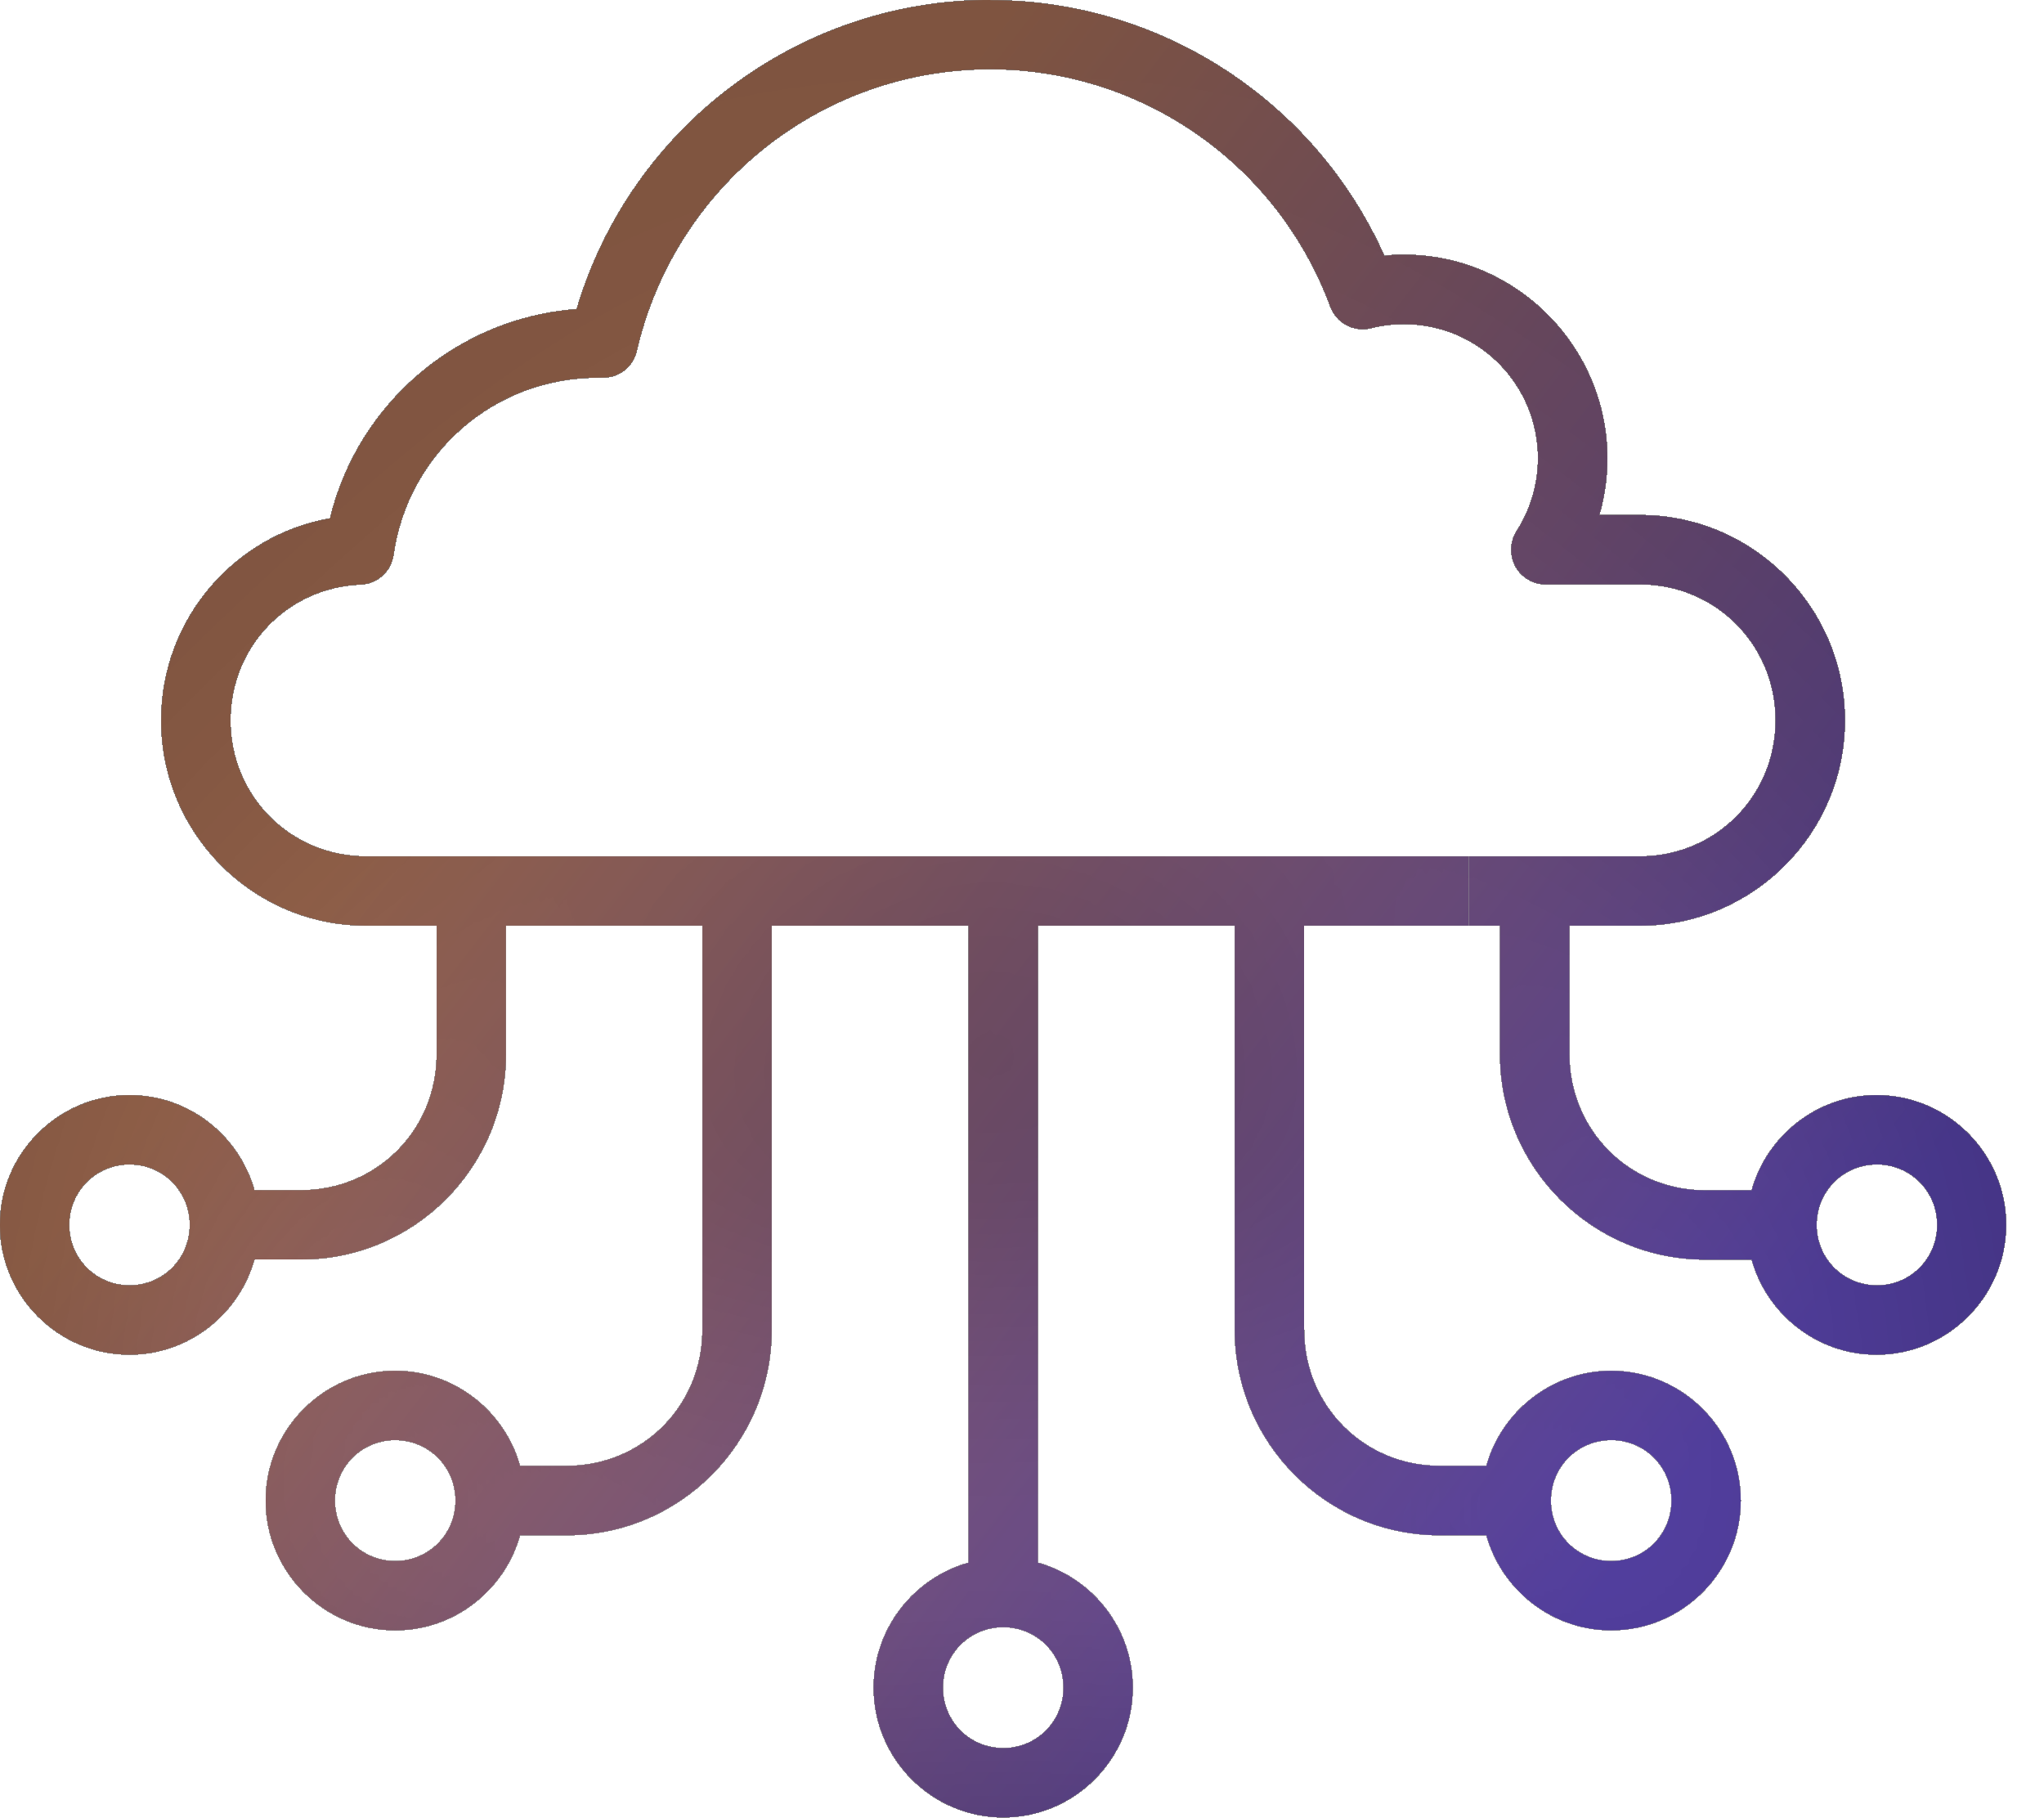
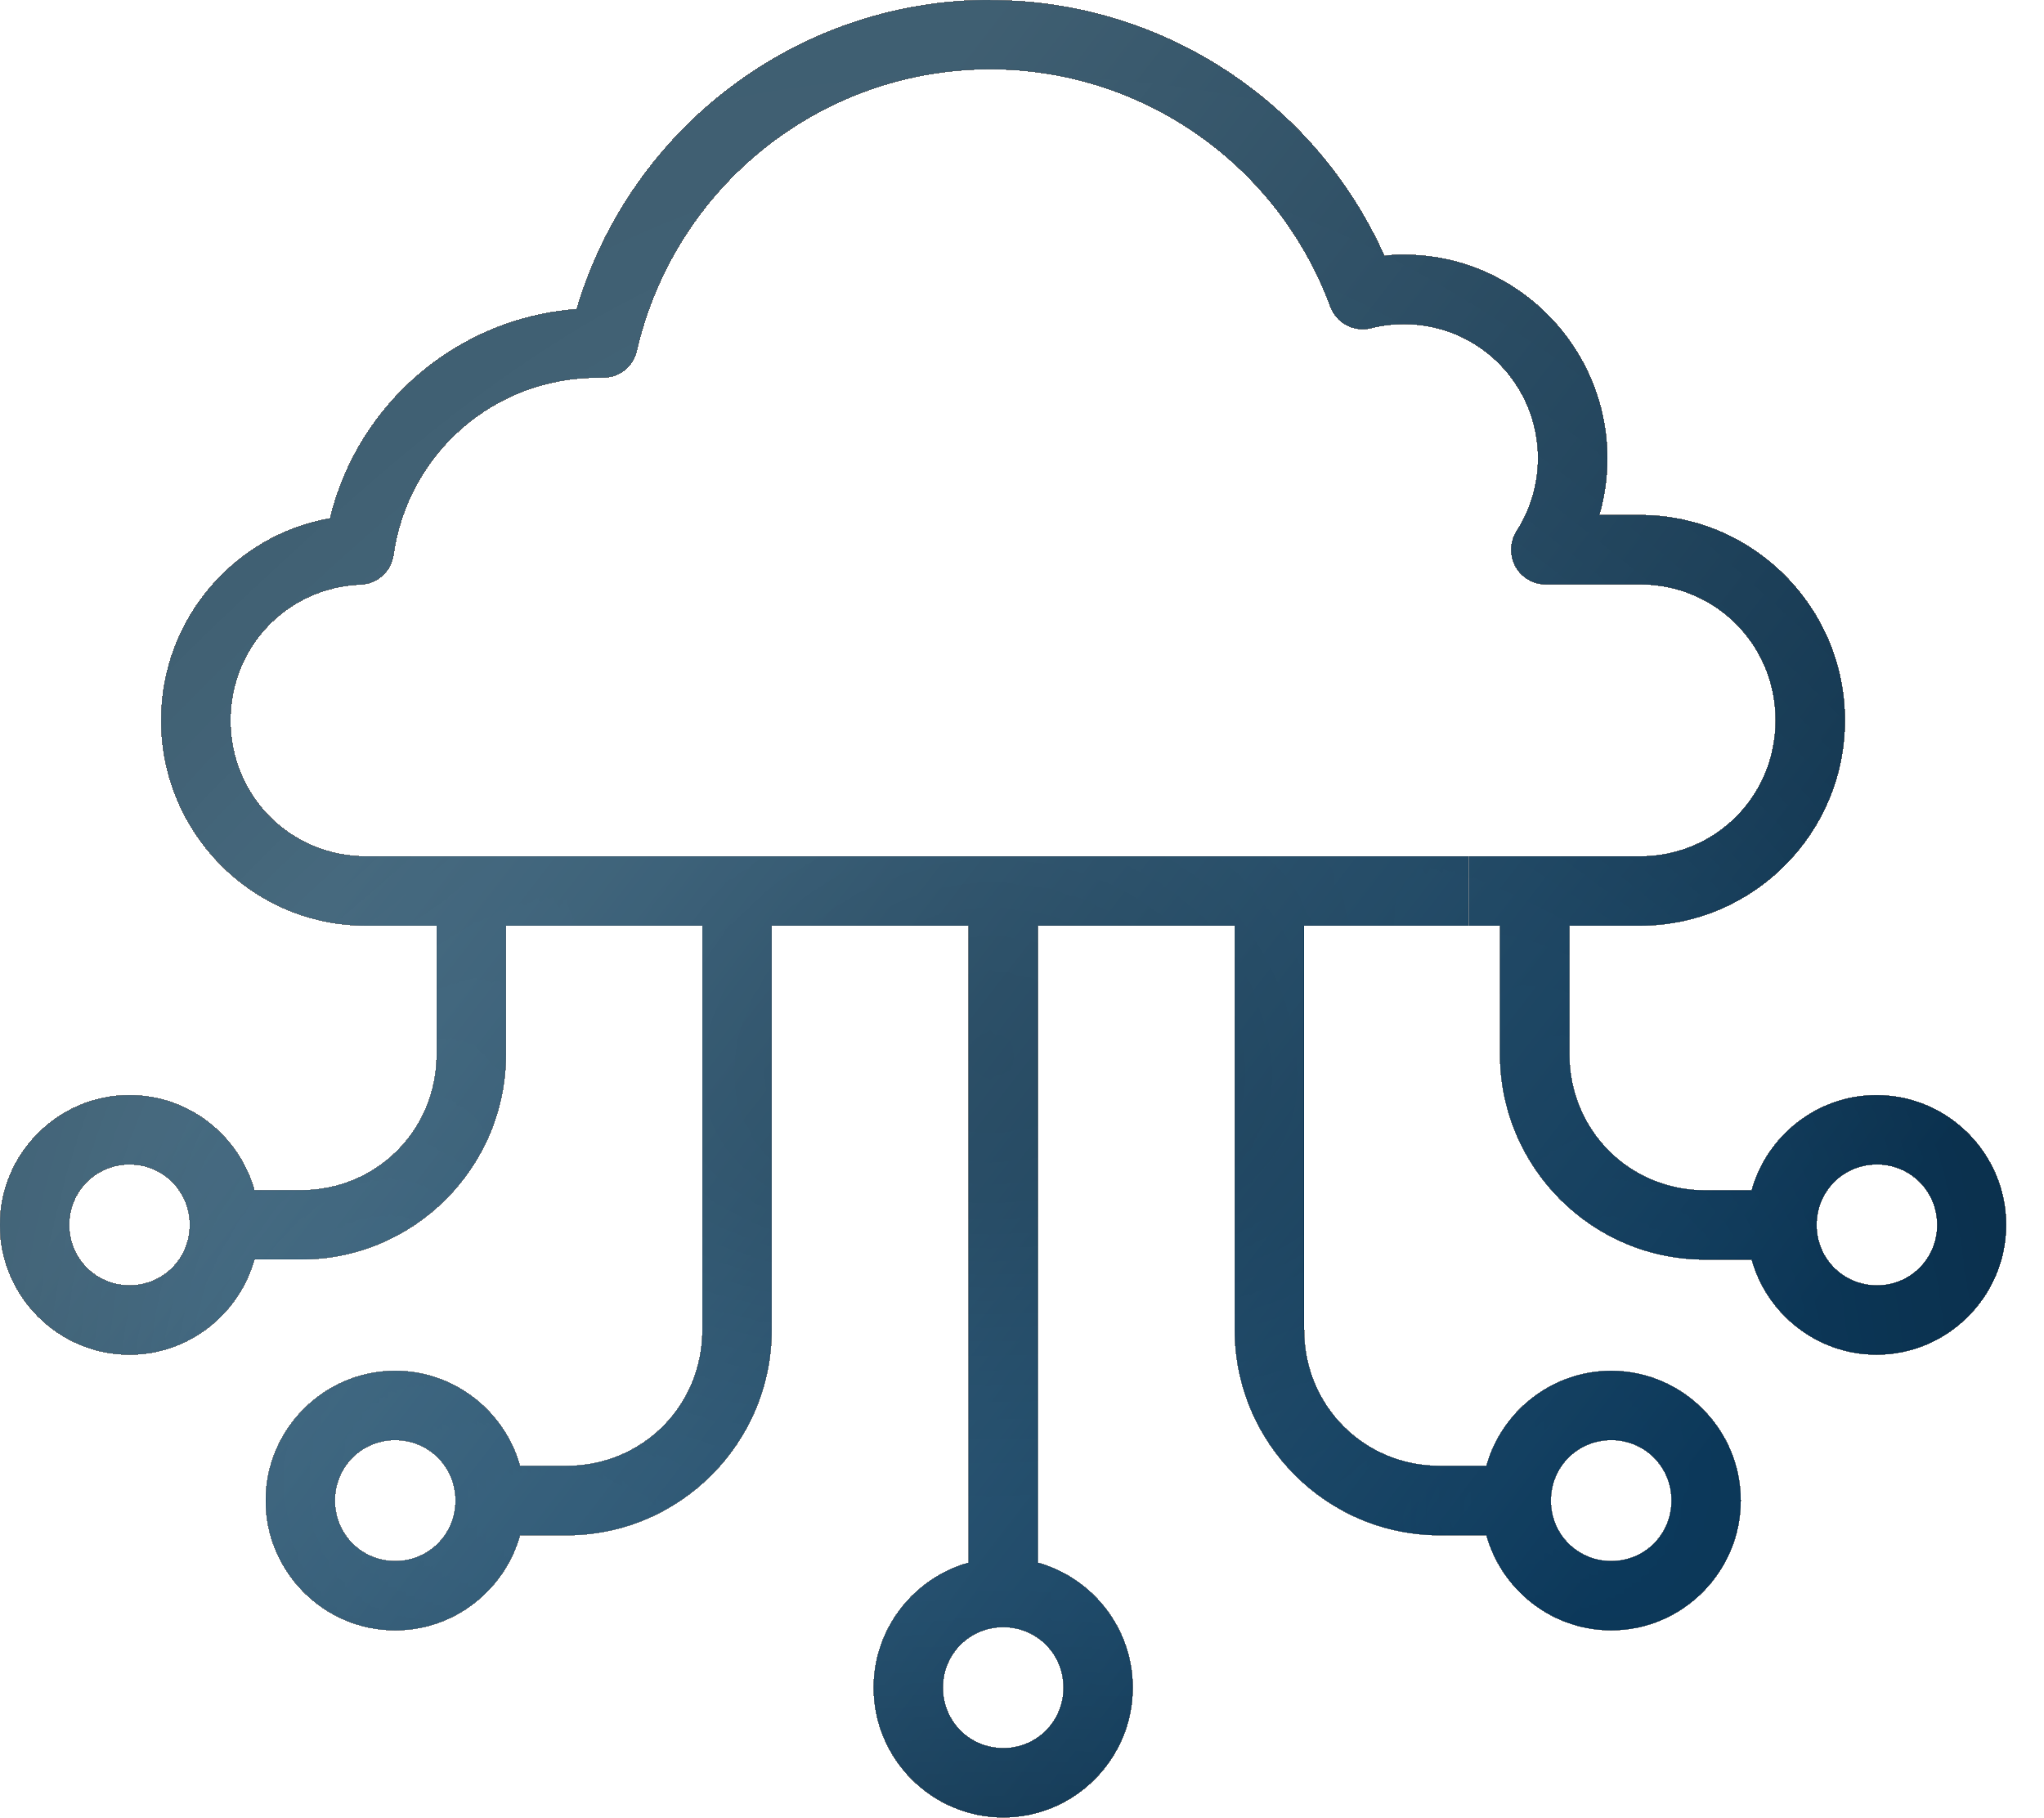
<svg xmlns="http://www.w3.org/2000/svg" width="18" height="16" viewBox="0 0 18 16" fill="none">
  <g filter="url(#filter0_i_571_1045)">
    <path fill-rule="evenodd" clip-rule="evenodd" d="M8.723 0C7.034 0 5.555 1.118 5.079 2.722C4.033 2.8 3.154 3.548 2.907 4.564C2.062 4.714 1.42 5.455 1.42 6.342C1.42 7.337 2.229 8.149 3.224 8.149H3.846V9.282C3.846 9.951 3.318 10.479 2.651 10.479H2.24C2.105 9.998 1.662 9.642 1.141 9.642C0.514 9.642 0 10.157 0 10.784C0 11.411 0.514 11.926 1.141 11.926C1.662 11.926 2.105 11.569 2.24 11.088H2.651C3.645 11.088 4.455 10.277 4.455 9.282V8.149H6.186V11.709C6.186 12.378 5.658 12.906 4.99 12.906H4.579C4.445 12.426 4.002 12.069 3.48 12.069C2.854 12.069 2.34 12.584 2.34 13.211C2.34 13.838 2.854 14.353 3.48 14.353C4.002 14.353 4.445 13.997 4.579 13.516H4.99C5.985 13.516 6.795 12.704 6.795 11.709V8.149H8.53V13.758C8.05 13.892 7.694 14.336 7.694 14.858C7.694 15.485 8.208 16 8.835 16C9.461 16 9.975 15.485 9.975 14.858C9.975 14.336 9.62 13.892 9.139 13.758V8.149H10.874V11.709C10.874 12.704 11.684 13.516 12.679 13.516H13.09C13.224 13.997 13.667 14.353 14.189 14.353C14.815 14.353 15.329 13.838 15.329 13.211C15.329 12.584 14.815 12.069 14.189 12.069C13.667 12.069 13.224 12.426 13.09 12.906H12.679C12.012 12.906 11.484 12.378 11.484 11.709V8.149H12.936V7.54H3.224C2.557 7.54 2.029 7.011 2.029 6.342C2.029 5.689 2.533 5.171 3.175 5.146C3.247 5.143 3.315 5.115 3.368 5.067C3.421 5.019 3.455 4.955 3.465 4.884C3.592 3.987 4.353 3.325 5.257 3.325C5.257 3.324 5.257 3.325 5.257 3.325C5.273 3.324 5.289 3.324 5.306 3.324C5.376 3.325 5.444 3.302 5.499 3.26C5.553 3.217 5.592 3.156 5.607 3.088C5.943 1.635 7.232 0.609 8.72 0.609C10.057 0.609 11.251 1.442 11.716 2.699C11.742 2.769 11.793 2.828 11.86 2.863C11.926 2.898 12.003 2.907 12.076 2.888C12.17 2.864 12.266 2.853 12.363 2.853C13.019 2.853 13.544 3.379 13.545 4.036C13.544 4.263 13.479 4.485 13.357 4.675C13.328 4.721 13.311 4.774 13.309 4.829C13.307 4.884 13.32 4.938 13.346 4.986C13.372 5.034 13.411 5.074 13.458 5.102C13.505 5.13 13.559 5.144 13.613 5.144H14.441C15.108 5.144 15.637 5.673 15.637 6.342C15.637 7.011 15.108 7.54 14.441 7.54H12.932V8.149H13.21V9.282C13.21 10.277 14.02 11.089 15.015 11.089H15.426C15.56 11.57 16.004 11.926 16.525 11.926C17.152 11.926 17.666 11.411 17.666 10.784C17.666 10.157 17.152 9.642 16.525 9.642C16.004 9.642 15.56 9.999 15.426 10.48H15.015C14.348 10.48 13.82 9.951 13.82 9.282V8.149H14.441C15.436 8.149 16.246 7.338 16.246 6.342C16.246 5.347 15.436 4.535 14.441 4.535H14.083C14.13 4.374 14.154 4.206 14.154 4.037C14.154 4.037 14.154 4.037 14.154 4.037C14.154 3.05 13.348 2.243 12.363 2.243C12.363 2.243 12.363 2.243 12.363 2.243C12.305 2.243 12.248 2.243 12.191 2.255C11.582 0.893 10.226 0.002 8.72 0.002L8.723 0ZM5.257 2.715C5.256 2.715 5.256 2.715 5.257 2.715V2.715ZM1.141 10.251C1.437 10.251 1.672 10.486 1.672 10.784C1.672 11.082 1.437 11.317 1.141 11.317C0.844 11.317 0.609 11.082 0.609 10.784C0.609 10.486 0.844 10.251 1.141 10.251ZM16.529 10.251C16.825 10.251 17.06 10.486 17.06 10.784C17.06 11.082 16.825 11.317 16.529 11.317C16.232 11.317 15.997 11.082 15.997 10.784C15.997 10.486 16.232 10.251 16.529 10.251ZM3.48 12.678C3.777 12.678 4.012 12.913 4.012 13.211C4.012 13.509 3.777 13.744 3.48 13.744C3.184 13.744 2.949 13.509 2.949 13.211C2.949 12.913 3.184 12.678 3.48 12.678ZM14.189 12.678C14.486 12.678 14.72 12.913 14.72 13.211C14.72 13.509 14.486 13.744 14.189 13.744C13.892 13.744 13.657 13.509 13.657 13.211C13.657 12.913 13.892 12.678 14.189 12.678ZM8.835 14.325C9.131 14.325 9.366 14.56 9.366 14.858C9.366 15.156 9.131 15.391 8.835 15.391C8.538 15.391 8.303 15.156 8.303 14.858C8.303 14.56 8.538 14.325 8.835 14.325Z" fill="url(#paint0_linear_571_1045)" />
  </g>
  <defs>
    <filter id="filter0_i_571_1045" x="0" y="0" width="17.666" height="21" filterUnits="userSpaceOnUse" color-interpolation-filters="sRGB">
      <feFlood flood-opacity="0" result="BackgroundImageFix" />
      <feBlend mode="normal" in="SourceGraphic" in2="BackgroundImageFix" result="shape" />
      <feColorMatrix in="SourceAlpha" type="matrix" values="0 0 0 0 0 0 0 0 0 0 0 0 0 0 0 0 0 0 127 0" result="hardAlpha" />
      <feOffset dy="5" />
      <feGaussianBlur stdDeviation="2.5" />
      <feComposite in2="hardAlpha" operator="arithmetic" k2="-1" k3="1" />
      <feColorMatrix type="matrix" values="0 0 0 0 0 0 0 0 0 0 0 0 0 0 0 0 0 0 0.5 0" />
      <feBlend mode="normal" in2="shape" result="effect1_innerShadow_571_1045" />
    </filter>
    <linearGradient id="paint0_linear_571_1045" x1="11.777" y1="17" x2="1.708" y2="9.217" gradientUnits="userSpaceOnUse">
-       <stop stop-color="#8465FF" />
-       <stop offset="1" stop-color="#FFA980" />
+       <stop stop-color="#145C93" />
+       <stop offset="1" stop-color="#7FBEE4" />
    </linearGradient>
  </defs>
</svg>
